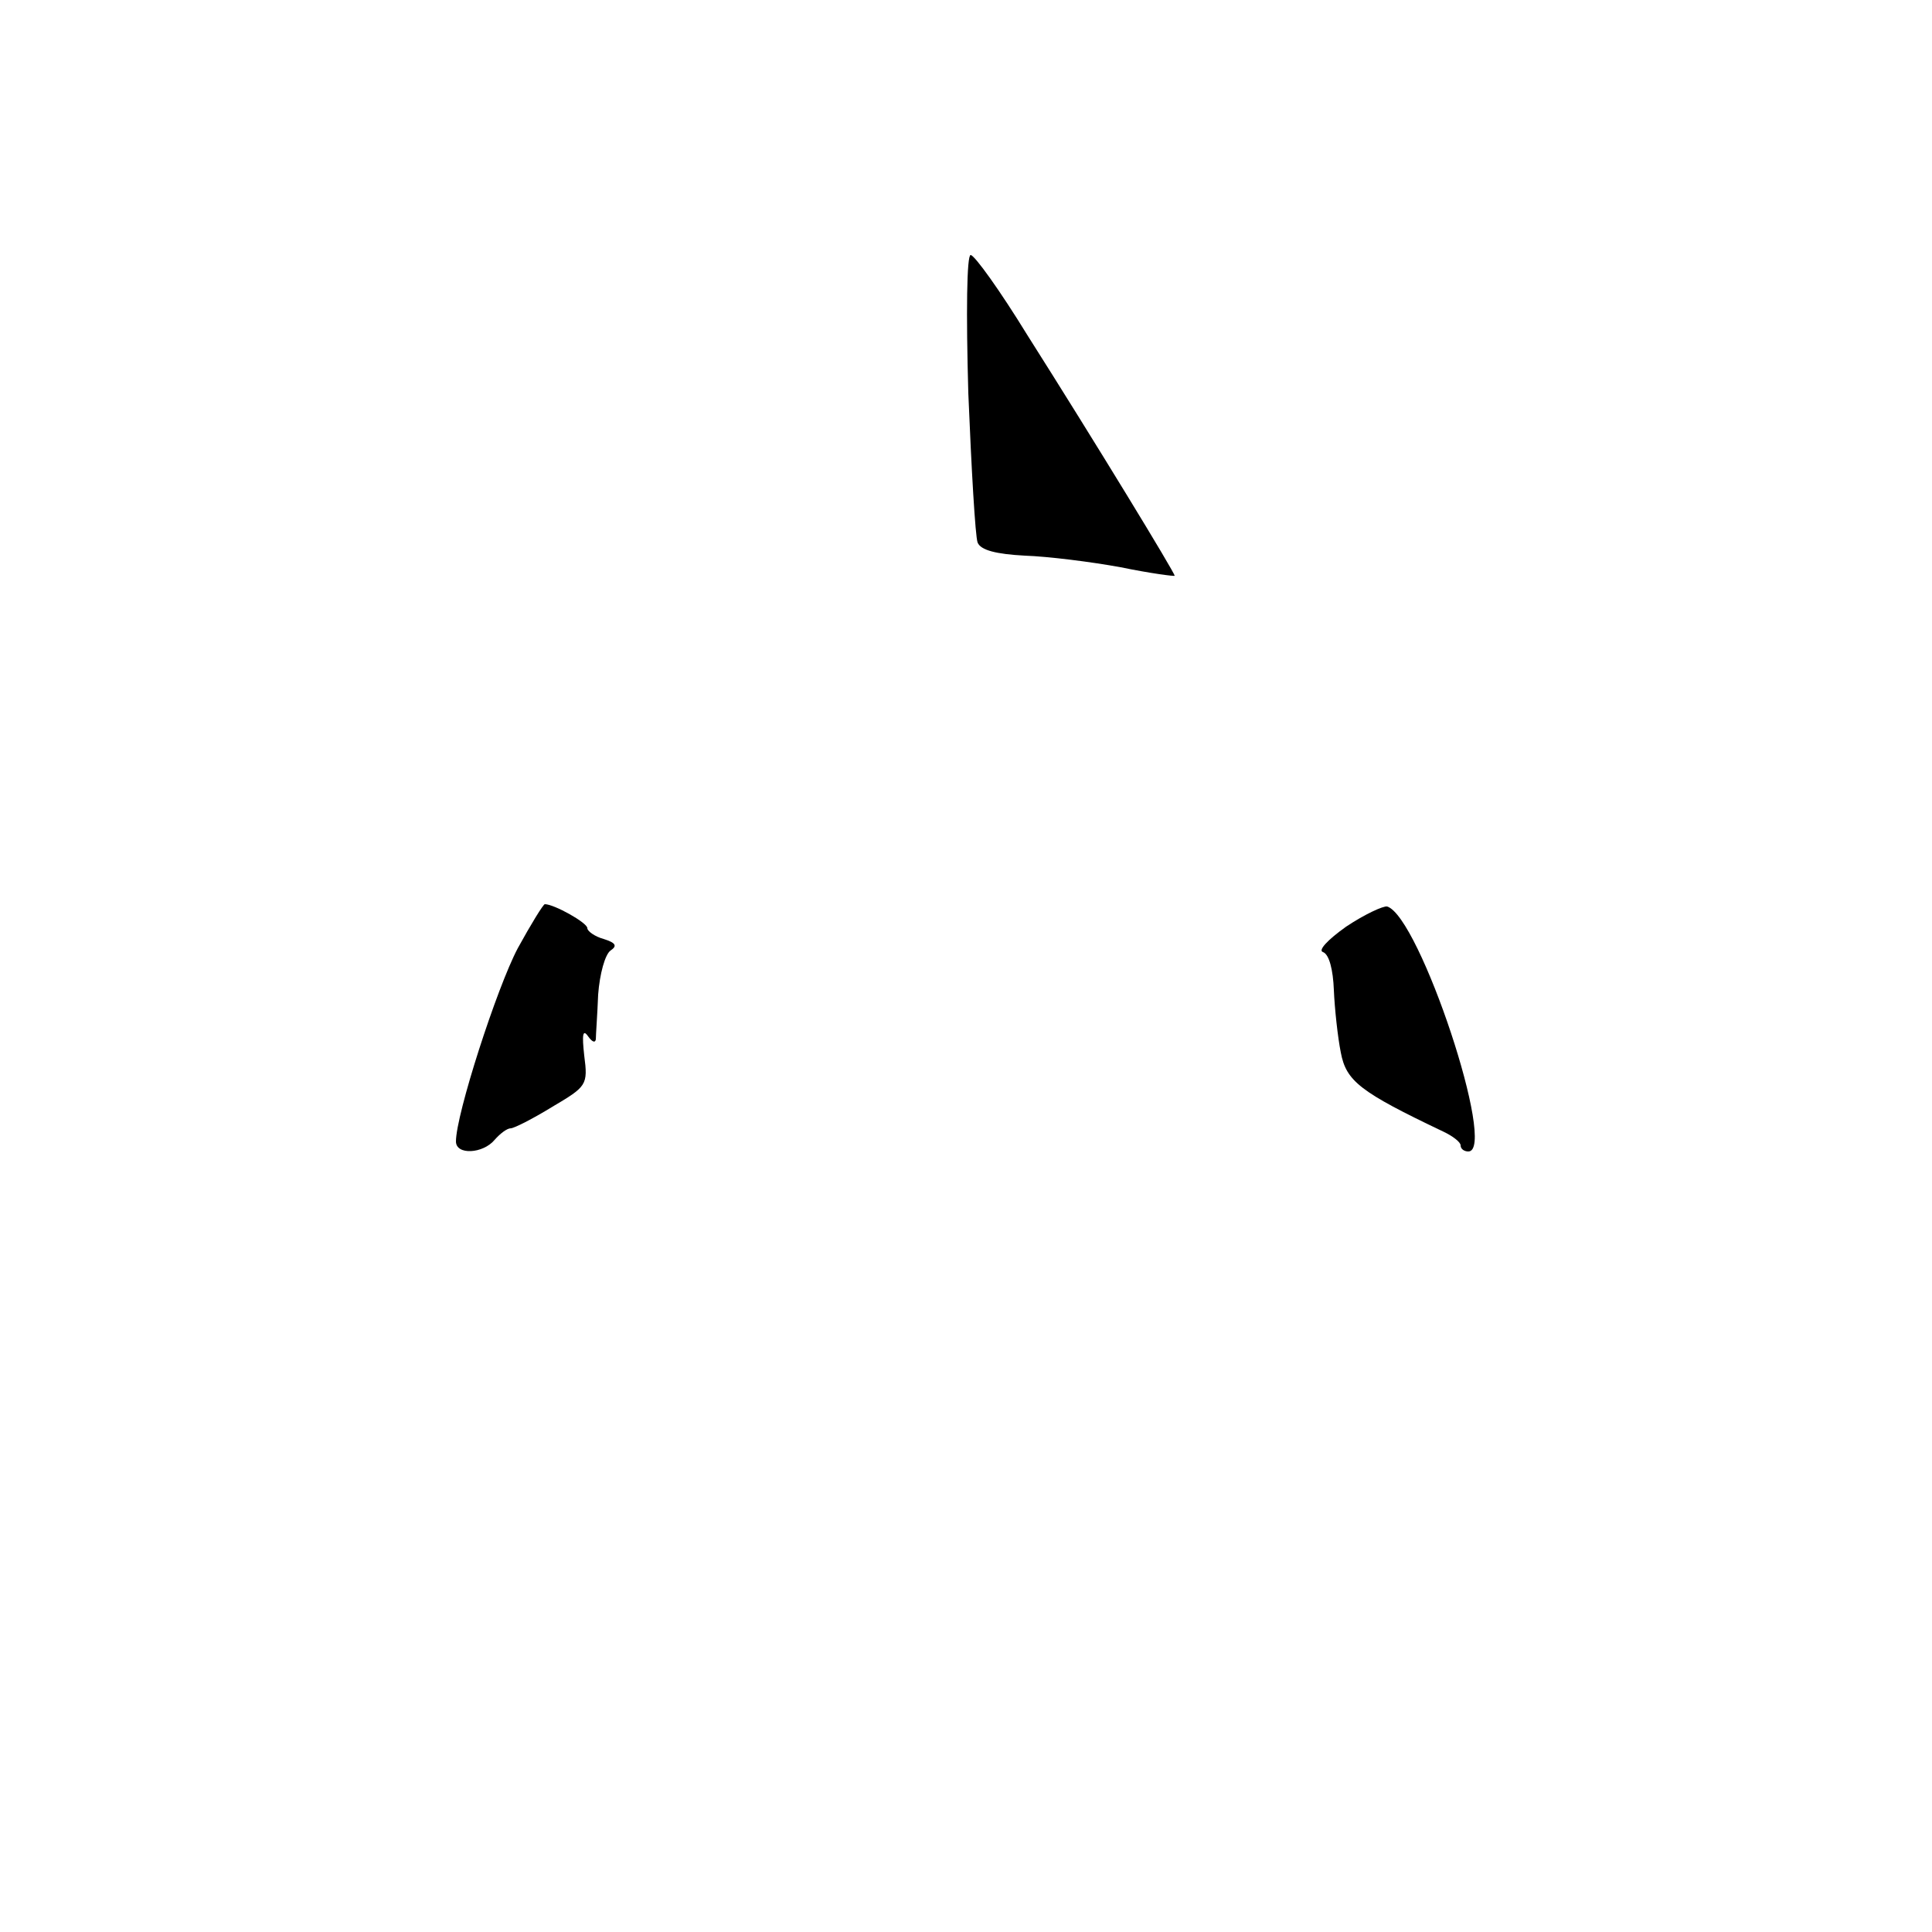
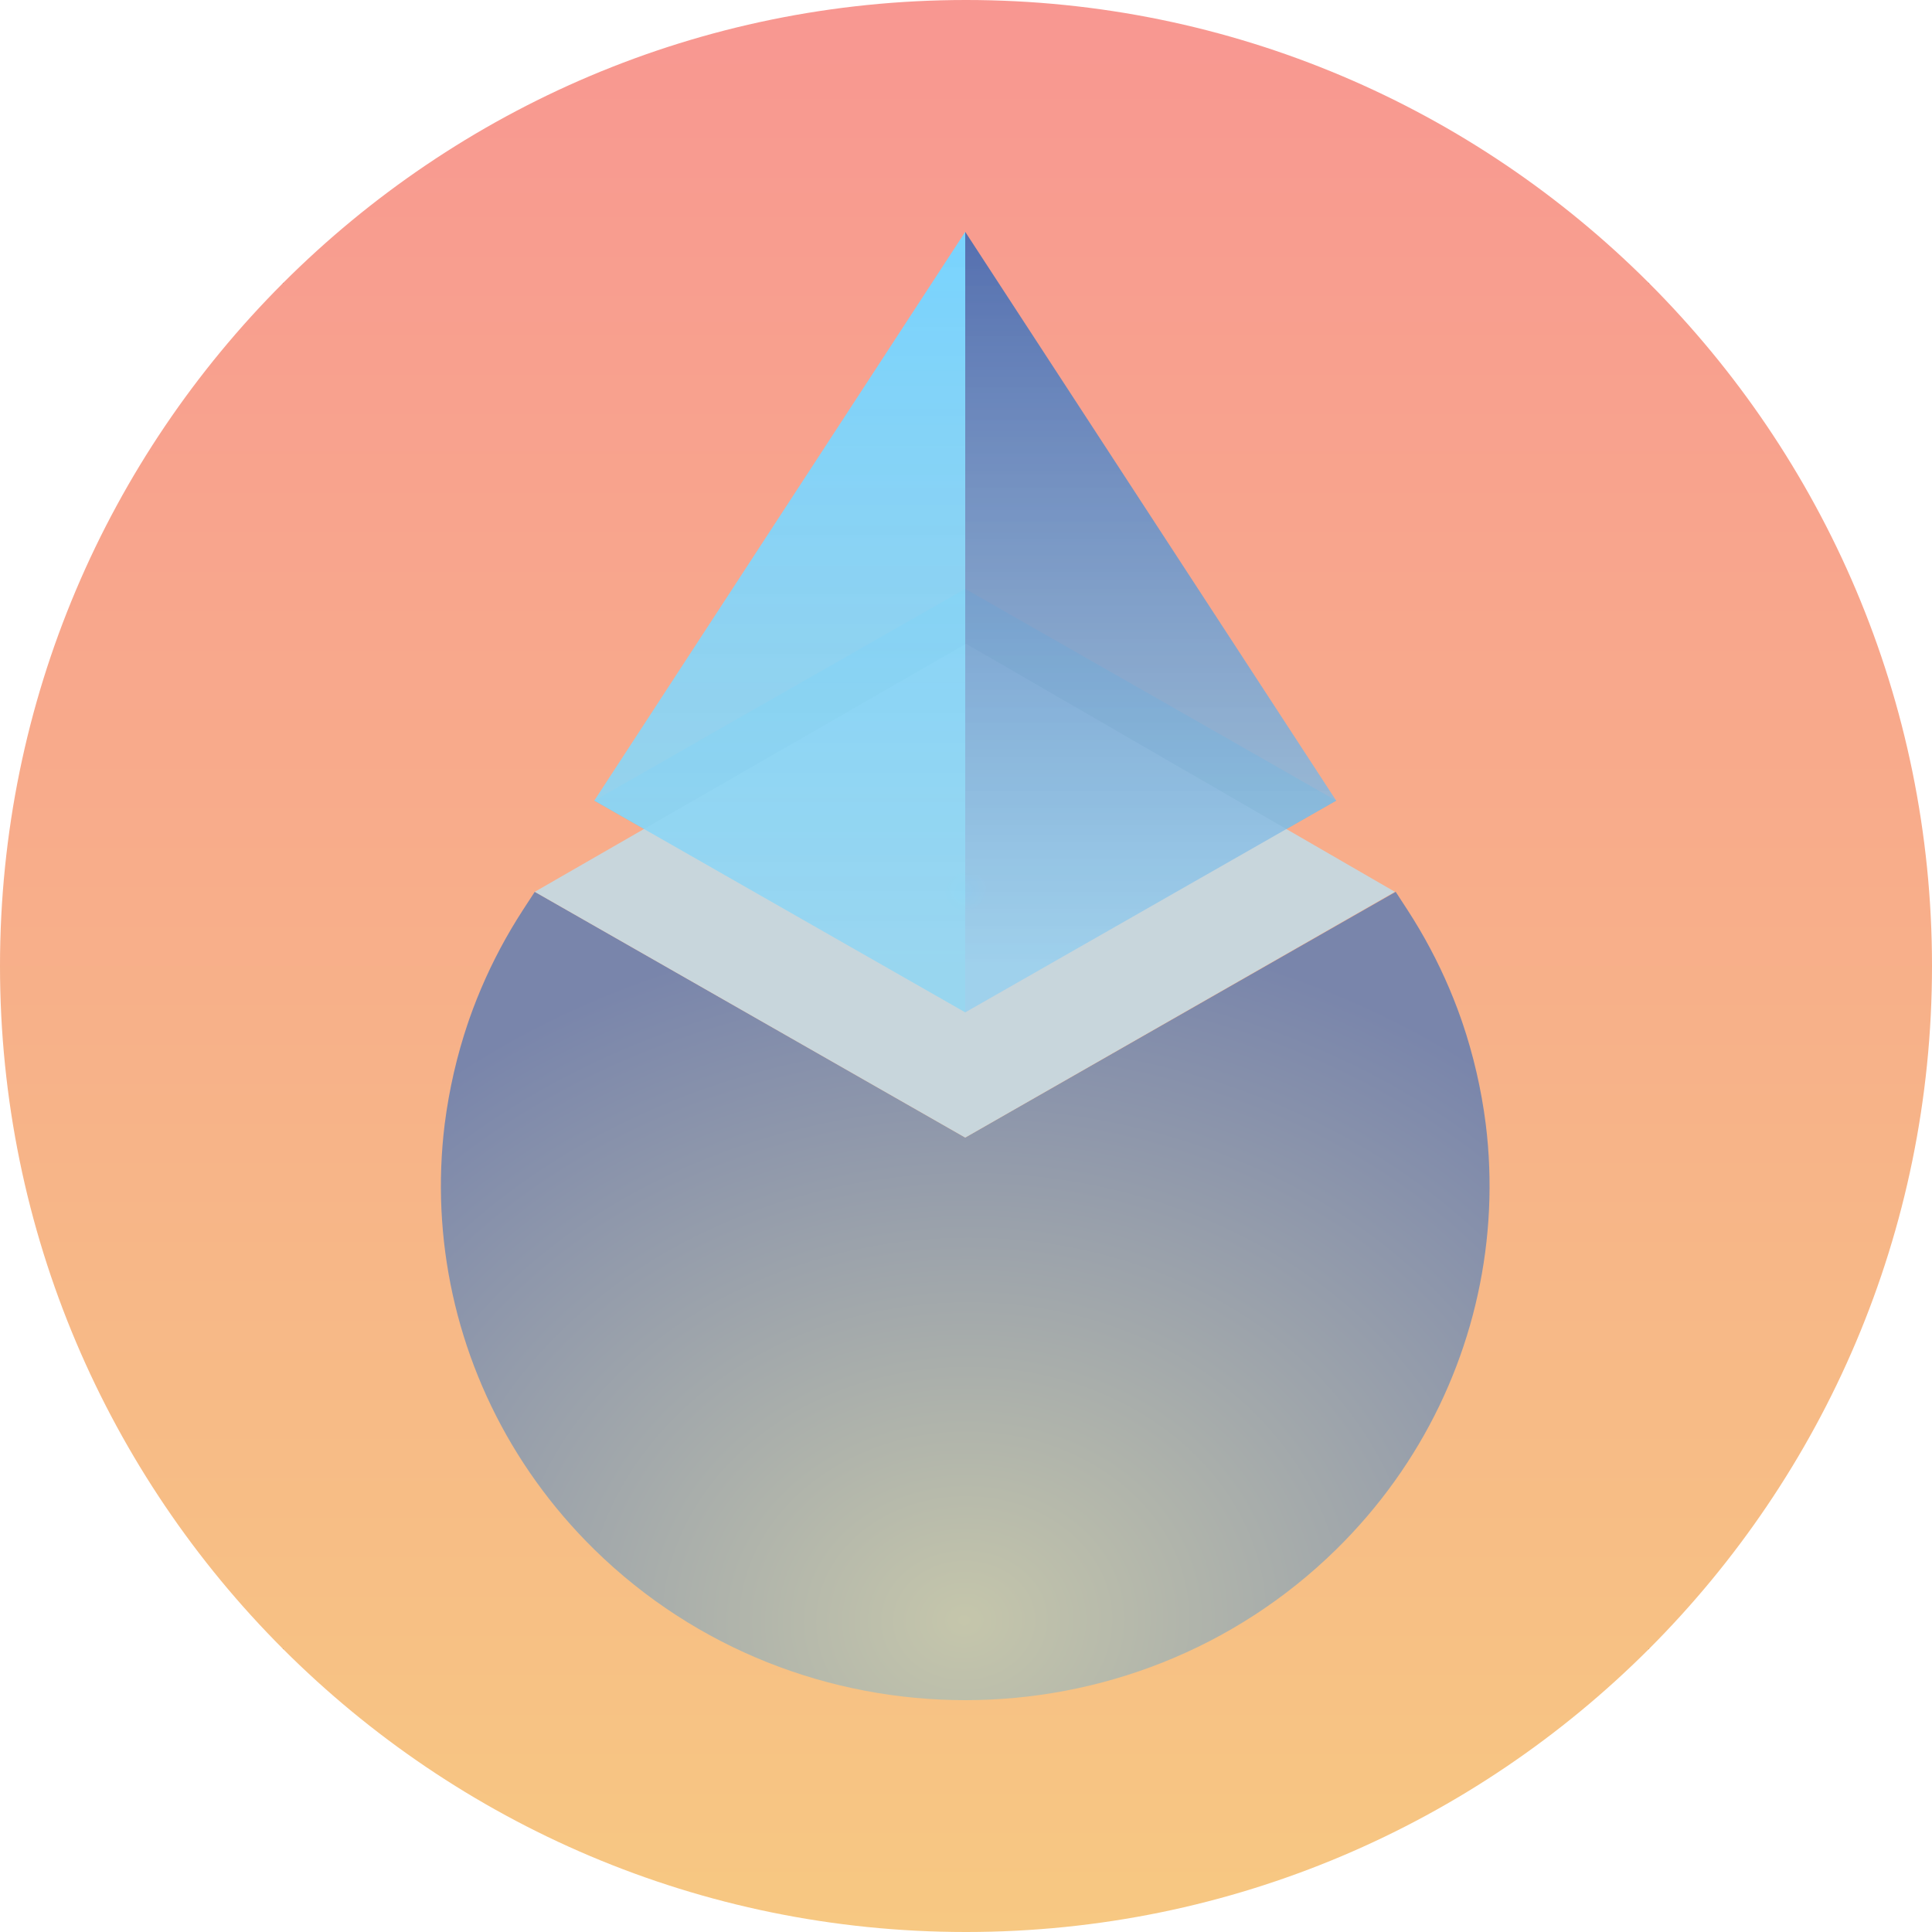
- <svg xmlns="http://www.w3.org/2000/svg" version="1.0" width="250pt" height="250pt" viewBox="0 0 250 250" preserveAspectRatio="xMidYMid meet">
-   <g transform="translate(0,250) scale(0.1,-0.1)" fill="#000000" stroke="none">
-     <path d="M1253 1991 c4 -98 9 -185 12 -193 4 -10 24 -15 61 -17 30 -1 86 -8 124 -15 39 -8 70 -12 70 -11 0 4 -101 170 -191 312 -35 57 -68 103 -73 103 -5 0 -6 -74 -3 -179z" />
-     <path d="M670 1273 c-27 -51 -80 -215 -80 -250 0 -18 35 -16 50 2 7 8 16 15 21 15 4 0 28 12 54 28 44 26 46 28 41 66 -3 27 -2 35 5 25 5 -7 9 -9 10 -4 0 6 2 32 3 58 2 27 9 52 16 57 9 6 7 10 -9 15 -11 3 -21 10 -21 14 0 7 -43 31 -55 31 -2 0 -18 -26 -35 -57z" />
-     <path d="M1742 1301 c-24 -17 -37 -31 -30 -33 8 -3 13 -23 14 -49 1 -24 5 -61 9 -81 7 -37 25 -51 132 -102 13 -6 23 -14 23 -18 0 -5 5 -8 10 -8 38 0 -63 304 -105 317 -5 1 -29 -10 -53 -26z" />
+ <svg xmlns="http://www.w3.org/2000/svg" xmlns:xlink="http://www.w3.org/1999/xlink" version="1.1" id="Layer_1" x="0px" y="0px" viewBox="0 0 2500 2500" style="enable-background:new 0 0 2500 2500;" xml:space="preserve">
+   <style type="text/css">
+ 	.st0{fill:none;}
+ 	.st1{clip-path:url(#SVGID_00000175323500588710242480000010409320418089475220_);}
+ 	.st2{fill:none;stroke:#000000;stroke-miterlimit:22.926;}
+ 	.st3{fill:url(#SVGID_00000044889847098847693360000003610436166394470064_);}
+ 	.st4{clip-path:url(#SVGID_00000132060139772894435250000012028383138600074161_);}
+ 	.st5{fill-rule:evenodd;clip-rule:evenodd;fill:url(#SVGID_00000102511534257884174120000005995613096072189056_);}
+ 	.st6{fill:url(#SVGID_00000047035653201721046440000013437142730650075042_);}
+ 	.st7{fill:url(#SVGID_00000044171817386892203900000009737351172183354244_);}
+ 	.st8{fill:url(#SVGID_00000085962081573399893610000001228047778553261499_);}
+ 	.st9{fill:url(#SVGID_00000058554585950608509210000006868345997990463903_);}
+ </style>
+   <g id="Layer_x0020_1">
+     <g id="_2090755387392">
+       <path class="st0" d="M1250,0L1250,0c690,0,1250,560,1250,1250l0,0c0,690-560,1250-1250,1250l0,0C560,2500,0,1940,0,1250l0,0    C0,560,560,0,1250,0z" />
+       <g>
+         <g>
+           <defs>
+             <path id="SVGID_1_" d="M1250,0L1250,0c690,0,1250,560,1250,1250l0,0c0,690-560,1250-1250,1250l0,0C560,2500,0,1940,0,1250l0,0       C0,560,560,0,1250,0z" />
+           </defs>
+           <clipPath id="SVGID_00000160188587584686621390000014387546349215543718_">
+             <use xlink:href="#SVGID_1_" style="overflow:visible;" />
+           </clipPath>
+           <g style="clip-path:url(#SVGID_00000160188587584686621390000014387546349215543718_);">
+             <path id="_1" class="st2" d="M0,0l2500,2500 M2500,0L0,2500" />
+           </g>
+         </g>
+       </g>
+       <linearGradient id="SVGID_00000165228026751743658530000016517460302465612473_" gradientUnits="userSpaceOnUse" x1="1250" y1="-1656" x2="1250" y2="844" gradientTransform="matrix(1 0 0 1 0 1656)">
+         <stop offset="0" style="stop-color:#F89791" />
+         <stop offset="1" style="stop-color:#F7C882" />
+       </linearGradient>
+       <path style="fill:url(#SVGID_00000165228026751743658530000016517460302465612473_);" d="M1250,0L1250,0c690,0,1250,560,1250,1250    l0,0c0,690-560,1250-1250,1250l0,0C560,2500,0,1940,0,1250l0,0C0,560,560,0,1250,0z" />
+       <g>
+         <g>
+           <defs>
+             <path id="SVGID_00000163036181998440552620000014268914133738242734_" d="M1249,1472l-557-318l-15,23c-171,263-133,607,92,828       c265,260,695,260,960,0c225-221,263-565,92-828l-15-23L1249,1472z" />
+           </defs>
+           <clipPath id="SVGID_00000129916768327263564950000008320770272134965387_">
+             <use xlink:href="#SVGID_00000163036181998440552620000014268914133738242734_" style="overflow:visible;" />
+           </clipPath>
+           <g style="clip-path:url(#SVGID_00000129916768327263564950000008320770272134965387_);">
+             <g>
+               <radialGradient id="SVGID_00000041998727016348714760000012056648825883767482_" cx="4255.891" cy="1058.028" r="594" gradientTransform="matrix(-1.242690e-02 -1.5265 1.8194 -2.651850e-02 -624.3724 8621.436)" gradientUnits="userSpaceOnUse">
+                 <stop offset="0" style="stop-color:#C5C6AB" />
+                 <stop offset="1" style="stop-color:#7985AB" />
+               </radialGradient>
+               <circle style="fill-rule:evenodd;clip-rule:evenodd;fill:url(#SVGID_00000041998727016348714760000012056648825883767482_);" cx="1249" cy="1541" r="679" />
+             </g>
+           </g>
+         </g>
+       </g>
+       <path class="st0" d="M1249,1472l-557-318l-15,23c-171,263-133,607,92,828c265,260,695,260,960,0c225-221,263-565,92-828l-15-23    L1249,1472z" />
+       <radialGradient id="SVGID_00000126316947920773211430000009595244327353372847_" cx="1249" cy="-620" r="24" gradientTransform="matrix(1 0 0 1 0 1656)" gradientUnits="userSpaceOnUse">
+         <stop offset="0" style="stop-color:#0066FF;stop-opacity:0" />
+         <stop offset="1" style="stop-color:#00C2FF;stop-opacity:0.4" />
+       </radialGradient>
+       <polygon style="fill:url(#SVGID_00000126316947920773211430000009595244327353372847_);" points="1249,762 769,1036 1249,1310     1729,1036   " />
+       <radialGradient id="SVGID_00000040537778241883717370000000066377911240089534_" cx="1248.5" cy="-503.5" r="28.008" gradientTransform="matrix(1 0 0 1 0 1656)" gradientUnits="userSpaceOnUse">
+         <stop offset="0" style="stop-color:#AEE6F9;stop-opacity:0.859" />
+         <stop offset="1" style="stop-color:#C8D6DC" />
+       </radialGradient>
+       <polygon style="fill:url(#SVGID_00000040537778241883717370000000066377911240089534_);" points="1250,833 692,1154 1249,1472     1805,1154   " />
+       <linearGradient id="SVGID_00000103958340582352094870000003712943117012806833_" gradientUnits="userSpaceOnUse" x1="1009" y1="-1406" x2="1009" y2="-406" gradientTransform="matrix(1 0 0 1 0 1656)">
+         <stop offset="0" style="stop-color:#77D4FF" />
+         <stop offset="1" style="stop-color:#93D6F2;stop-opacity:0.898" />
+       </linearGradient>
+       <polygon style="fill:url(#SVGID_00000103958340582352094870000003712943117012806833_);" points="1249,300 769,1036 1249,1310       " />
+       <linearGradient id="SVGID_00000027599097175920634010000007977452326395958914_" gradientUnits="userSpaceOnUse" x1="1489" y1="-1406" x2="1489" y2="-406" gradientTransform="matrix(1 0 0 1 0 1656)">
+         <stop offset="0" style="stop-color:#506AAC" />
+         <stop offset="1" style="stop-color:#96CFEF;stop-opacity:0.82" />
+       </linearGradient>
+       <polygon style="fill:url(#SVGID_00000027599097175920634010000007977452326395958914_);" points="1249,1310 1729,1036 1249,300       " />
+     </g>
  </g>
</svg>
